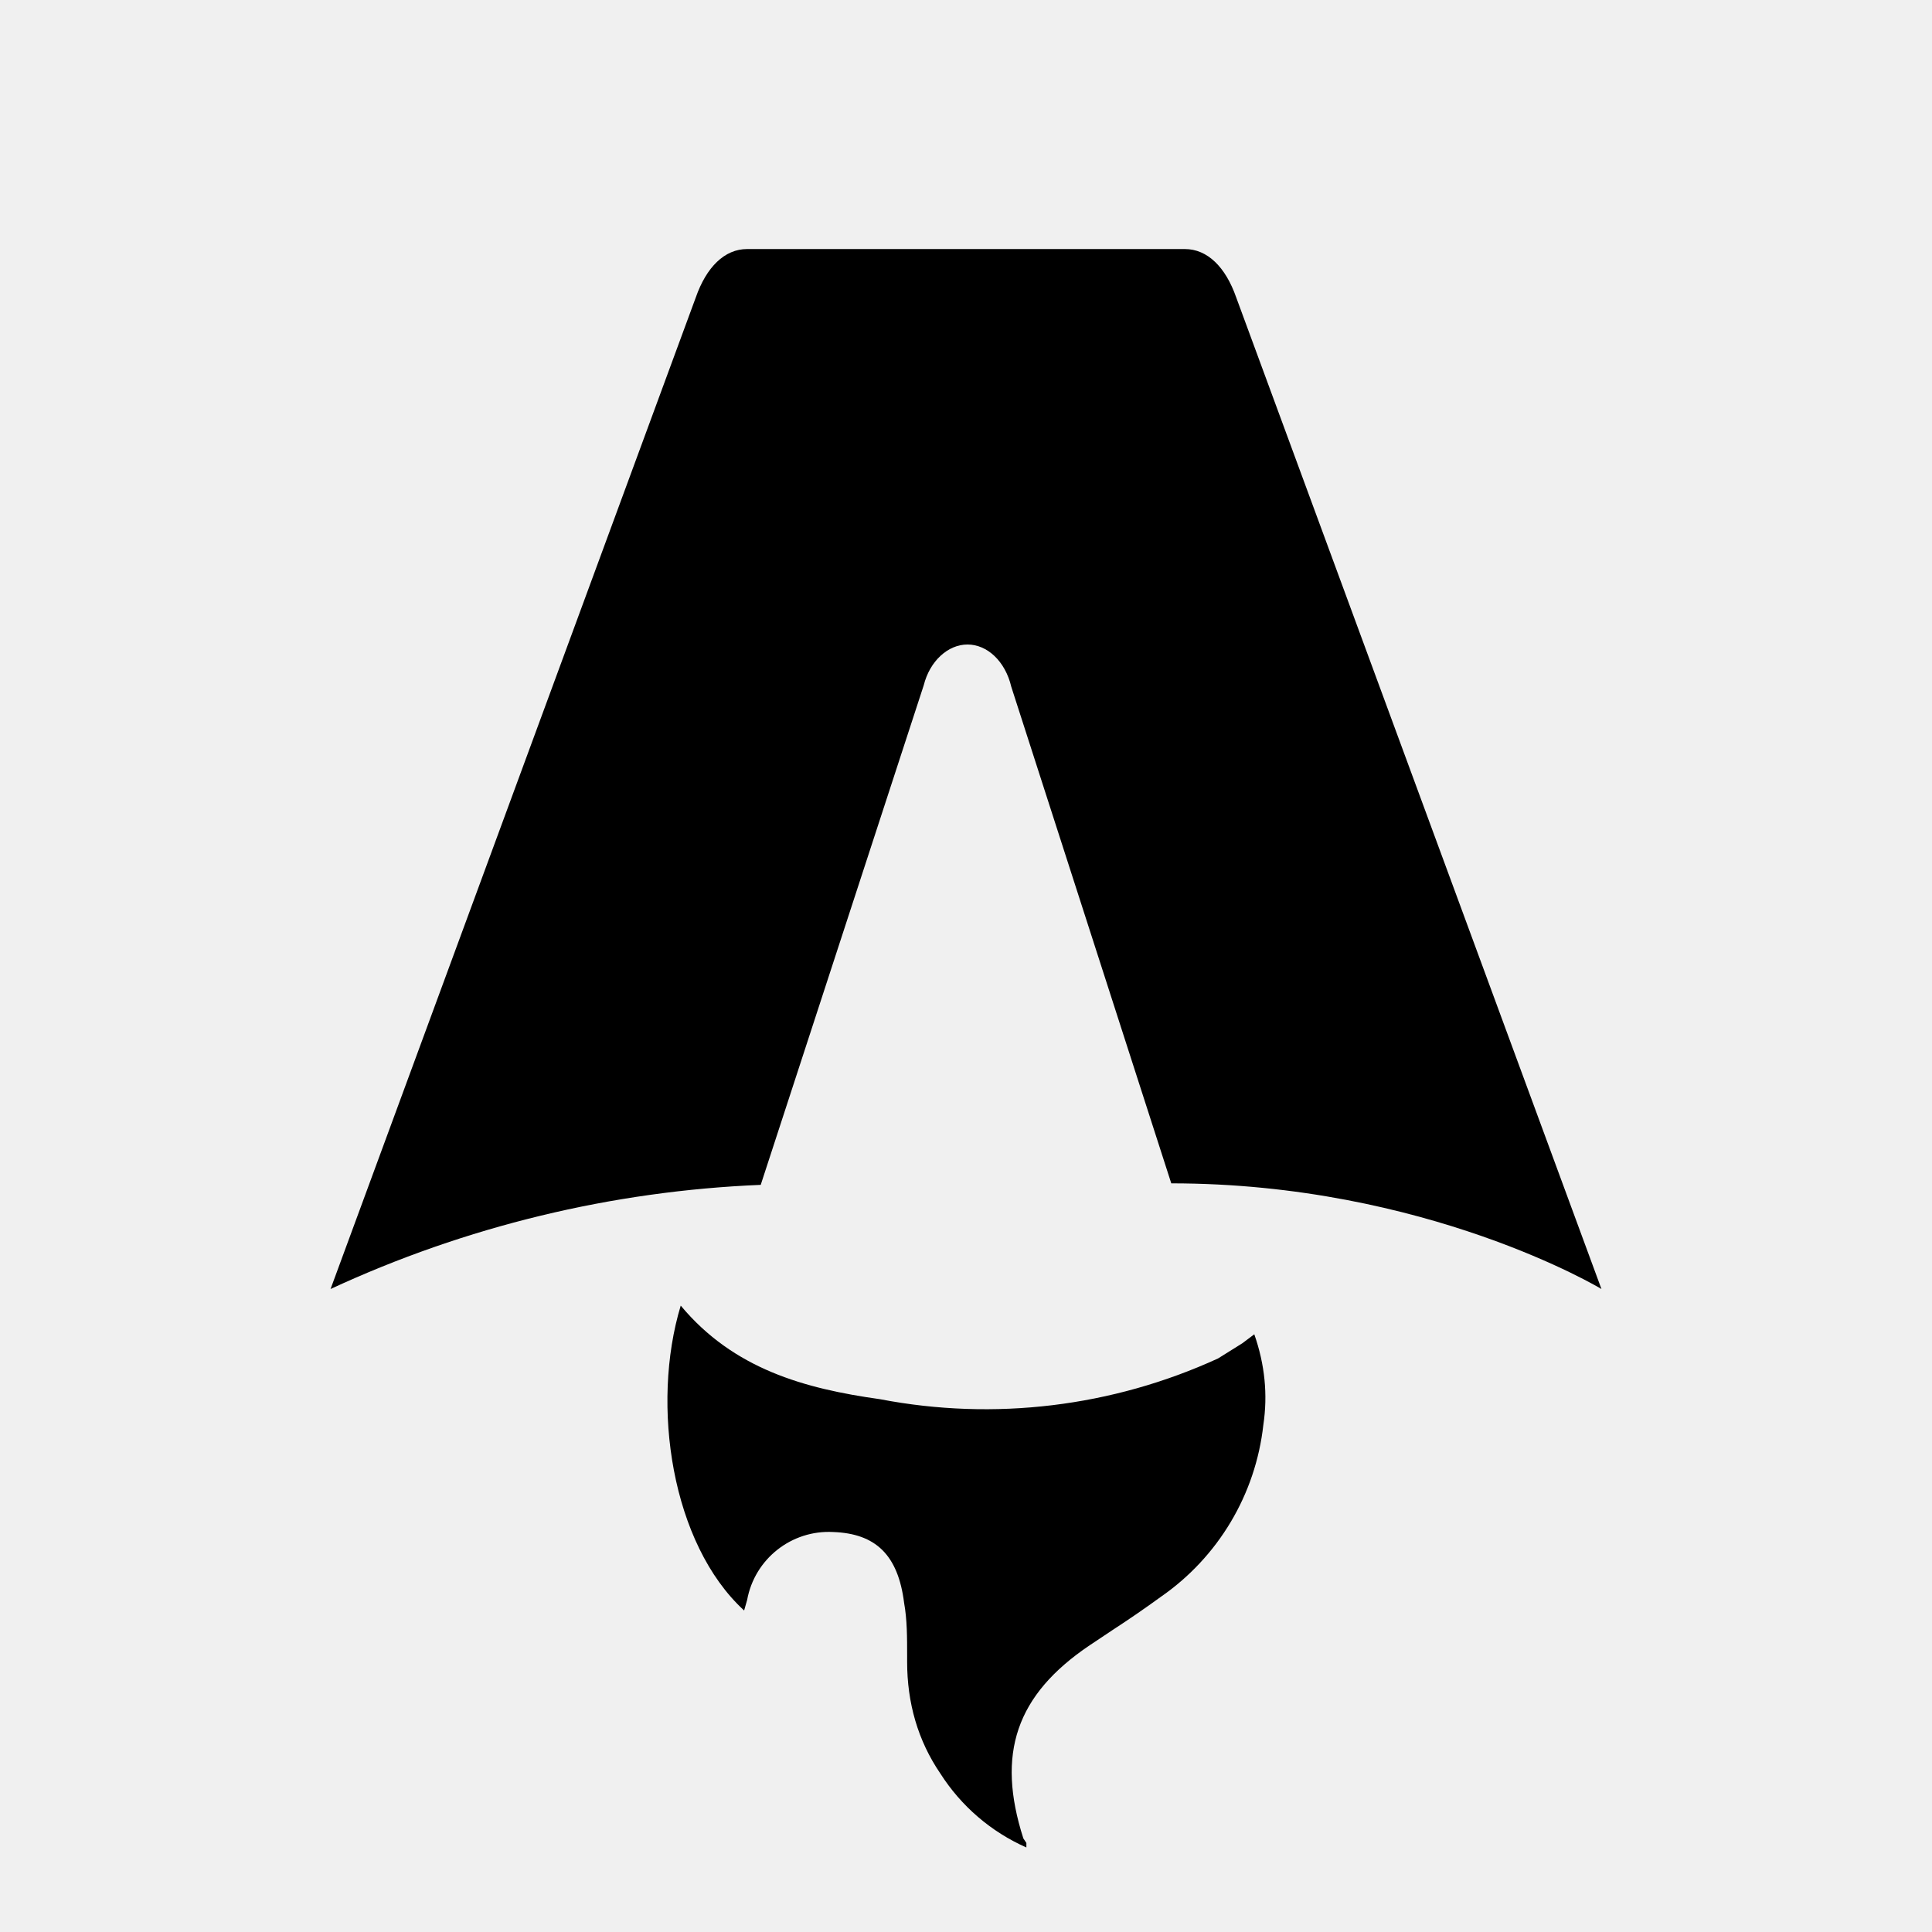
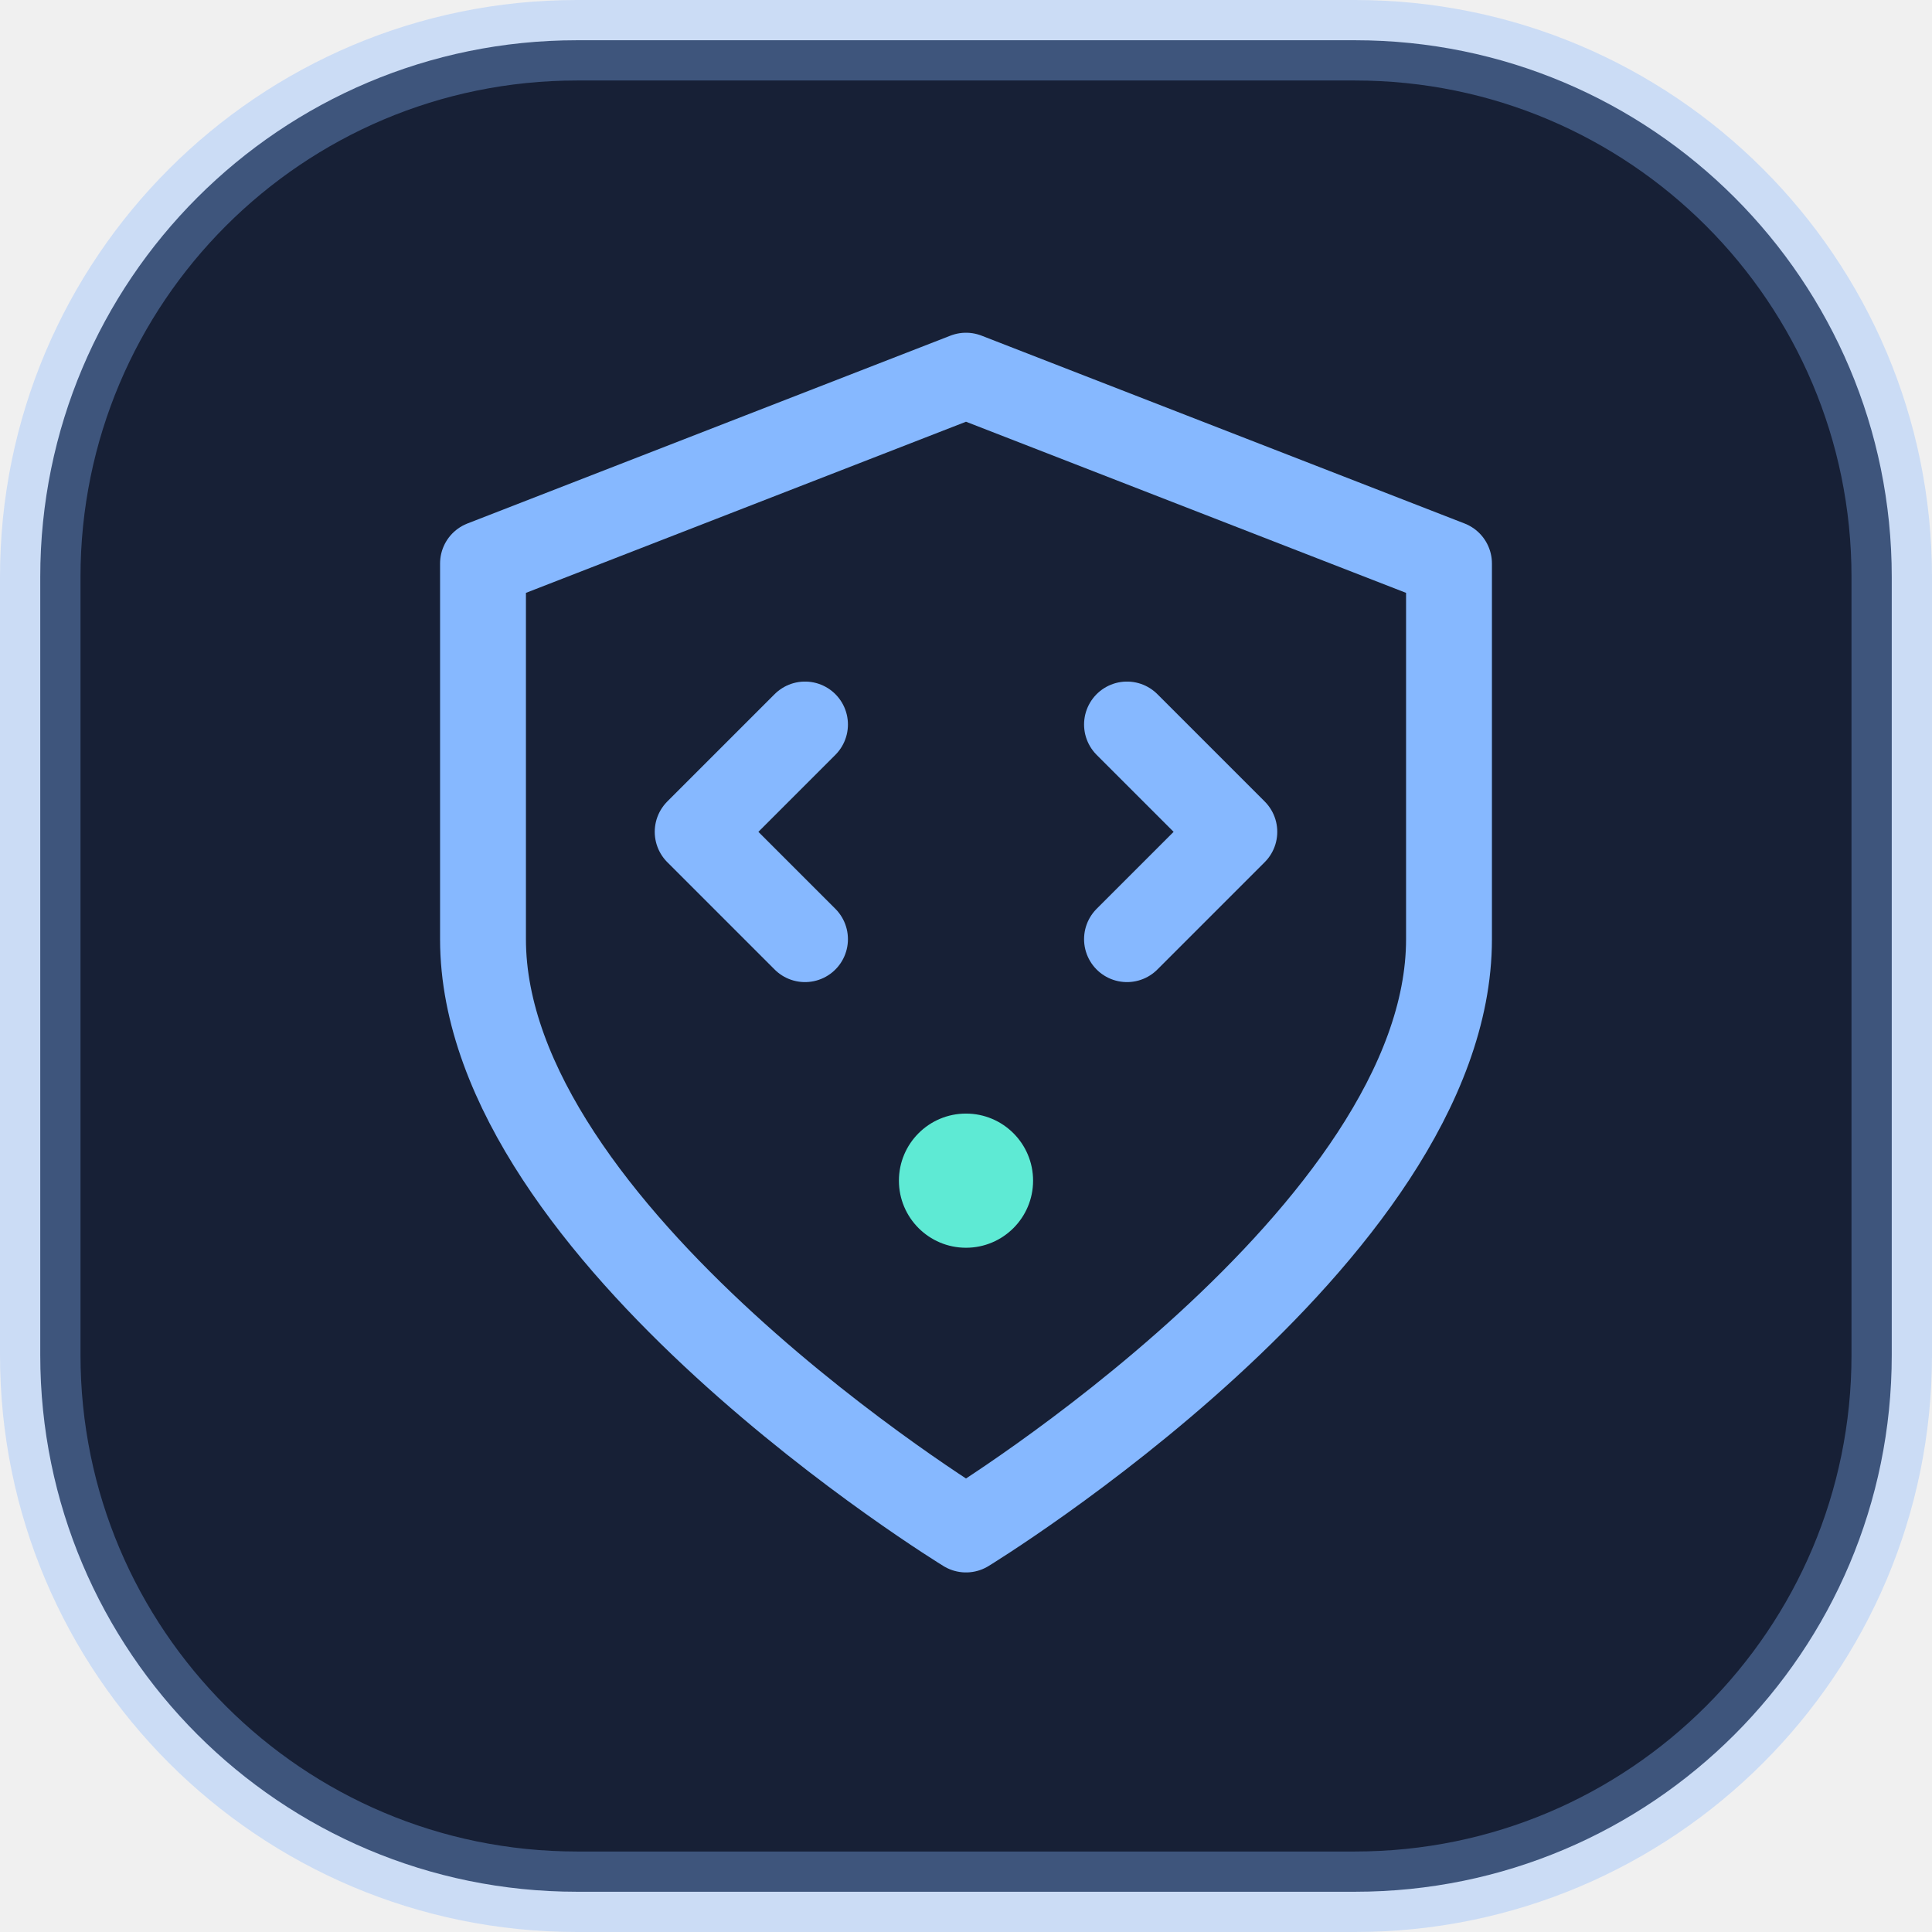
- <svg xmlns="http://www.w3.org/2000/svg" fill="none" viewBox="0 0 128 128">
-   <path d="M50.4 78.5a75.1 75.1 0 0 0-28.5 6.9l24.2-65.7c.7-2 1.9-3.2 3.4-3.2h29c1.5 0 2.7 1.2 3.4 3.2l24.2 65.7s-11.6-7-28.5-7L67 45.5c-.4-1.7-1.6-2.8-2.9-2.8-1.3 0-2.5 1.1-2.9 2.7L50.4 78.5Zm-1.1 28.2Zm-4.2-20.2c-2 6.6-.6 15.8 4.2 20.2a17.5 17.5 0 0 1 .2-.7 5.5 5.5 0 0 1 5.7-4.5c2.8.1 4.3 1.5 4.7 4.7.2 1.1.2 2.3.2 3.5v.4c0 2.7.7 5.2 2.2 7.4a13 13 0 0 0 5.7 4.9v-.3l-.2-.3c-1.8-5.6-.5-9.5 4.4-12.8l1.5-1a73 73 0 0 0 3.2-2.2 16 16 0 0 0 6.8-11.4c.3-2 .1-4-.6-6l-.8.6-1.6 1a37 37 0 0 1-22.4 2.7c-5-.7-9.7-2-13.2-6.2Z" />
-   <style>
-         path { fill: #000; }
-         @media (prefers-color-scheme: dark) {
-             path { fill: #FFF; }
-         }
-     </style>
+ <svg xmlns="http://www.w3.org/2000/svg" width="36" height="36" viewBox="0 0 36 36">
+   <rect x="0.75" y="0.75" width="34.5" height="34.5" rx="10" fill="#172036" stroke="#86b8ff" stroke-opacity="0.35" stroke-width="1.5" />
+   <path d="M18 7 27 10.5V17.5C27 23 18 28.5 18 28.5S9 23 9 17.5V10.5Z" fill="none" stroke="#86b8ff" stroke-width="1.6" stroke-linecap="round" stroke-linejoin="round" />
+   <path d="m15 13.5-2 2 2 2m6-4 2 2-2 2" fill="none" stroke="#86b8ff" stroke-width="1.6" stroke-linecap="round" stroke-linejoin="round" />
+   <circle cx="18" cy="22" r="1.25" fill="#5eead4" />
</svg>
